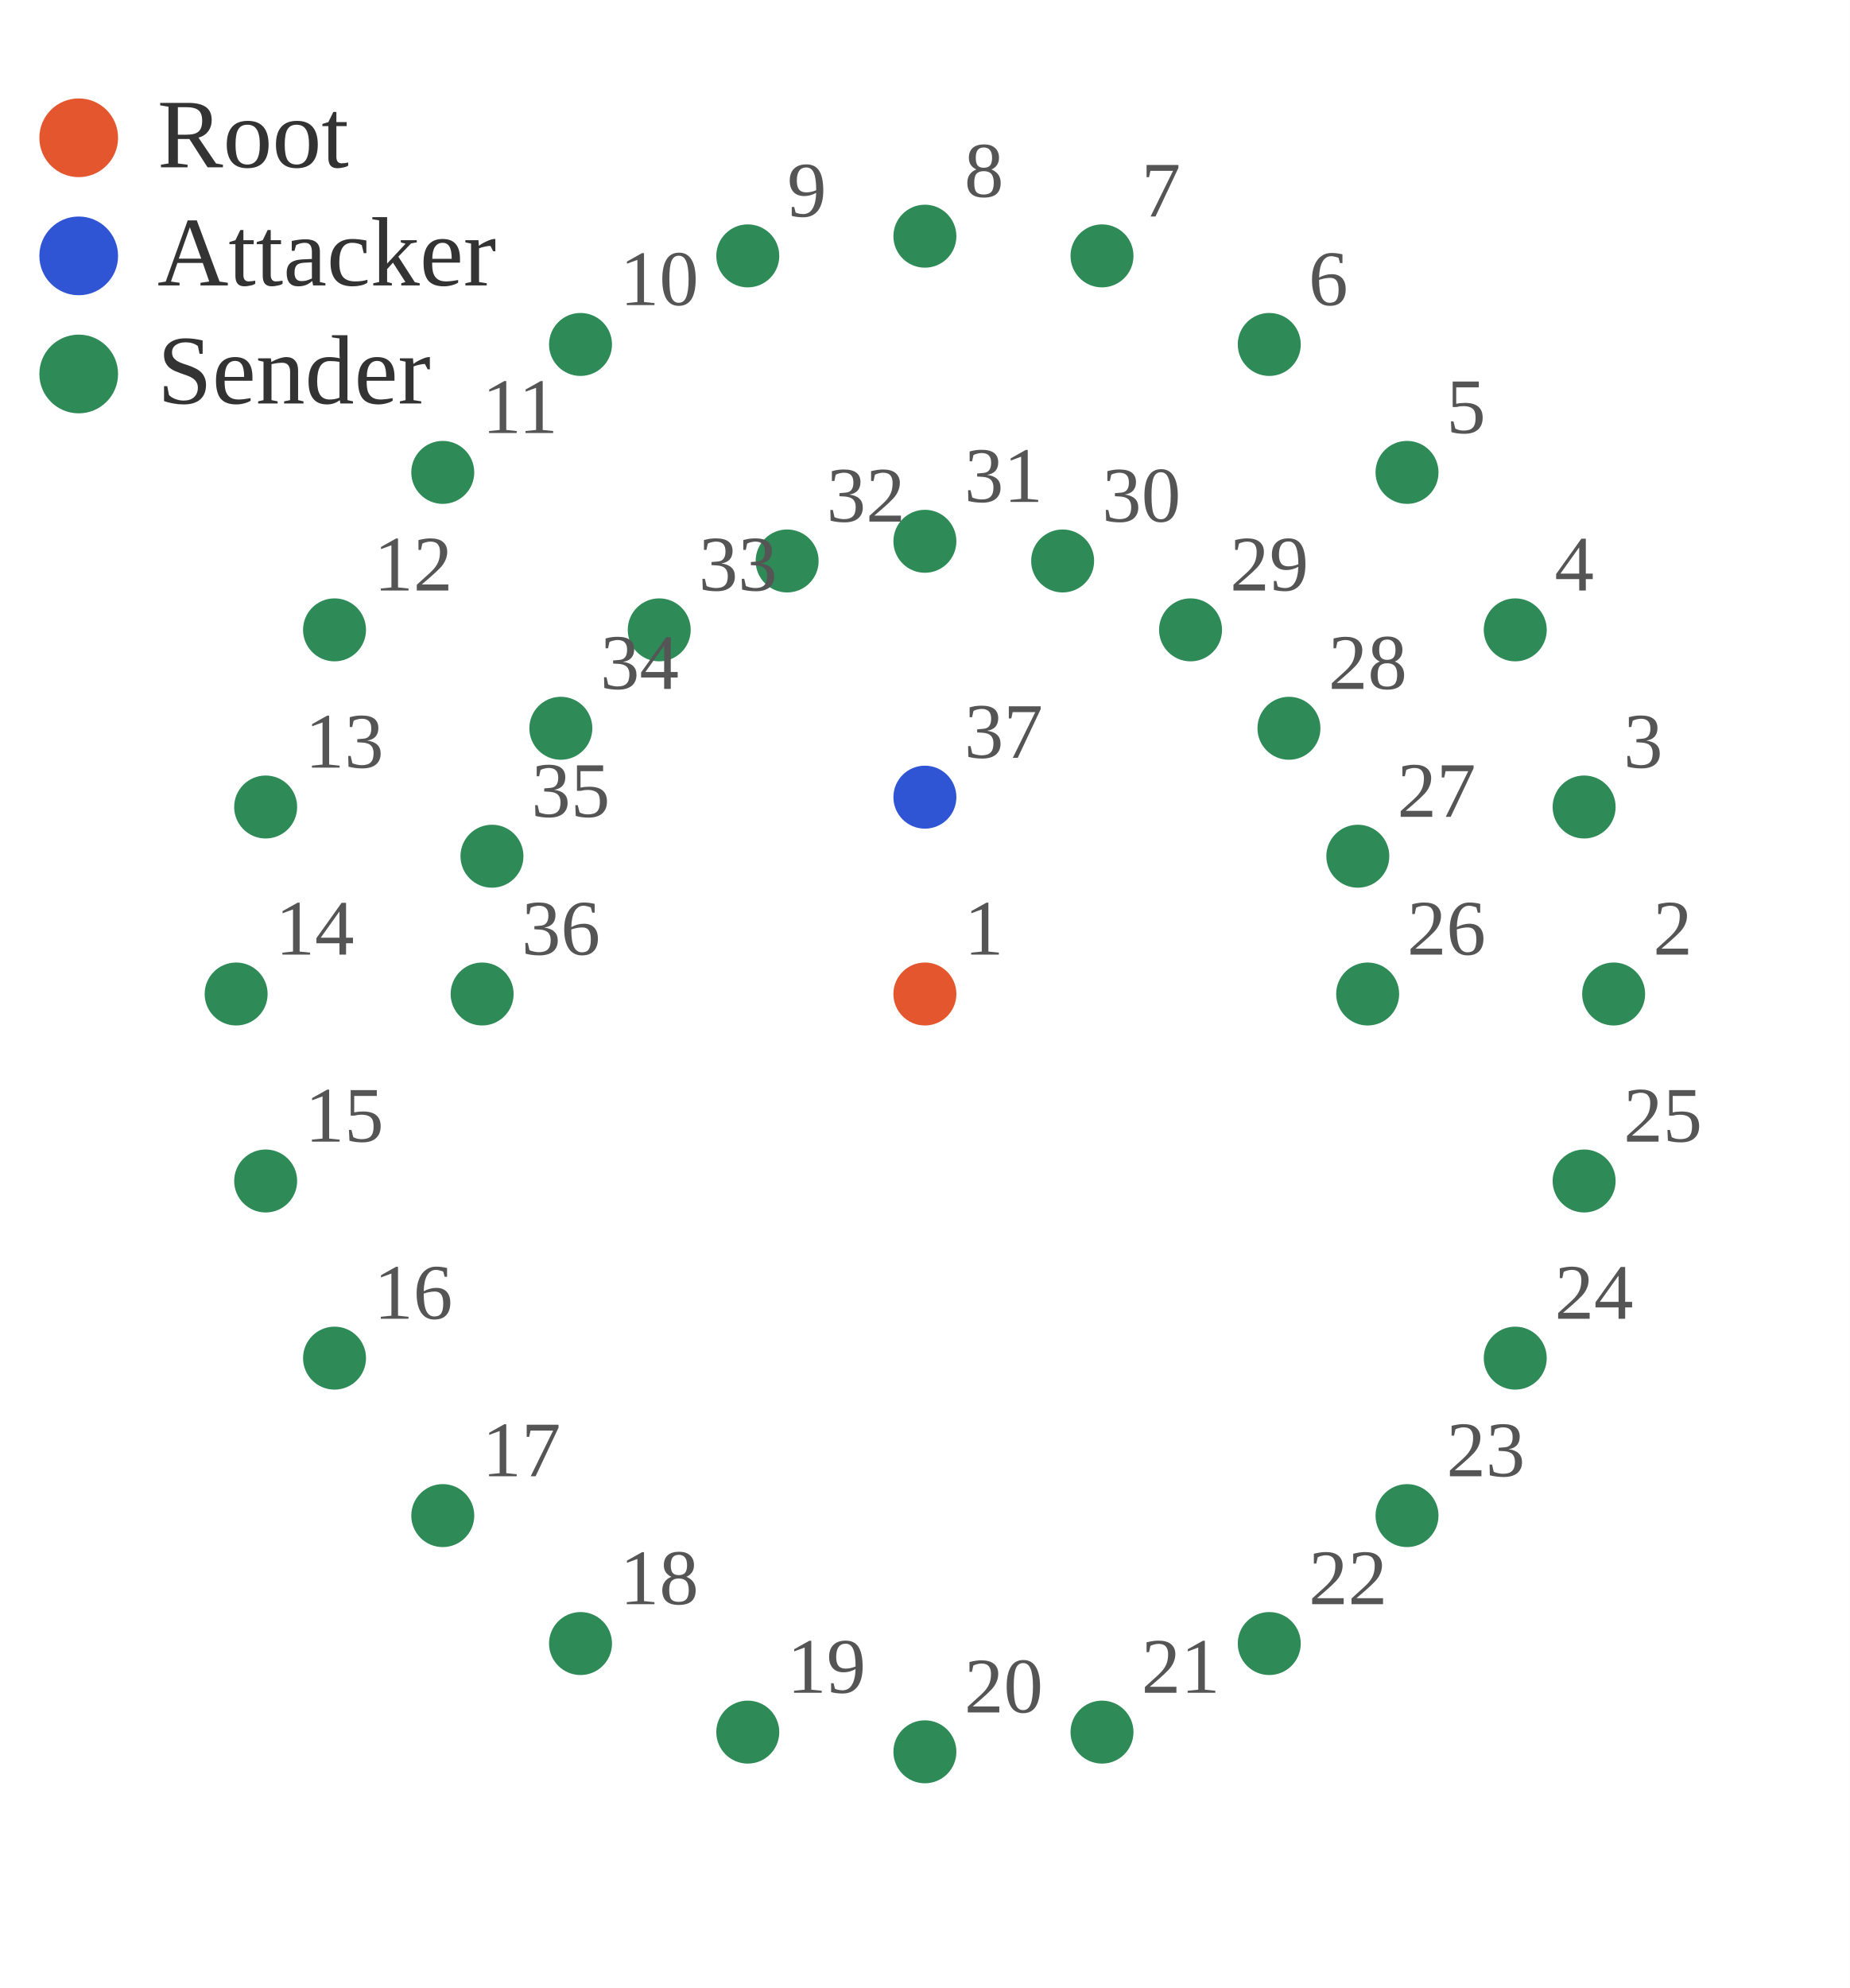
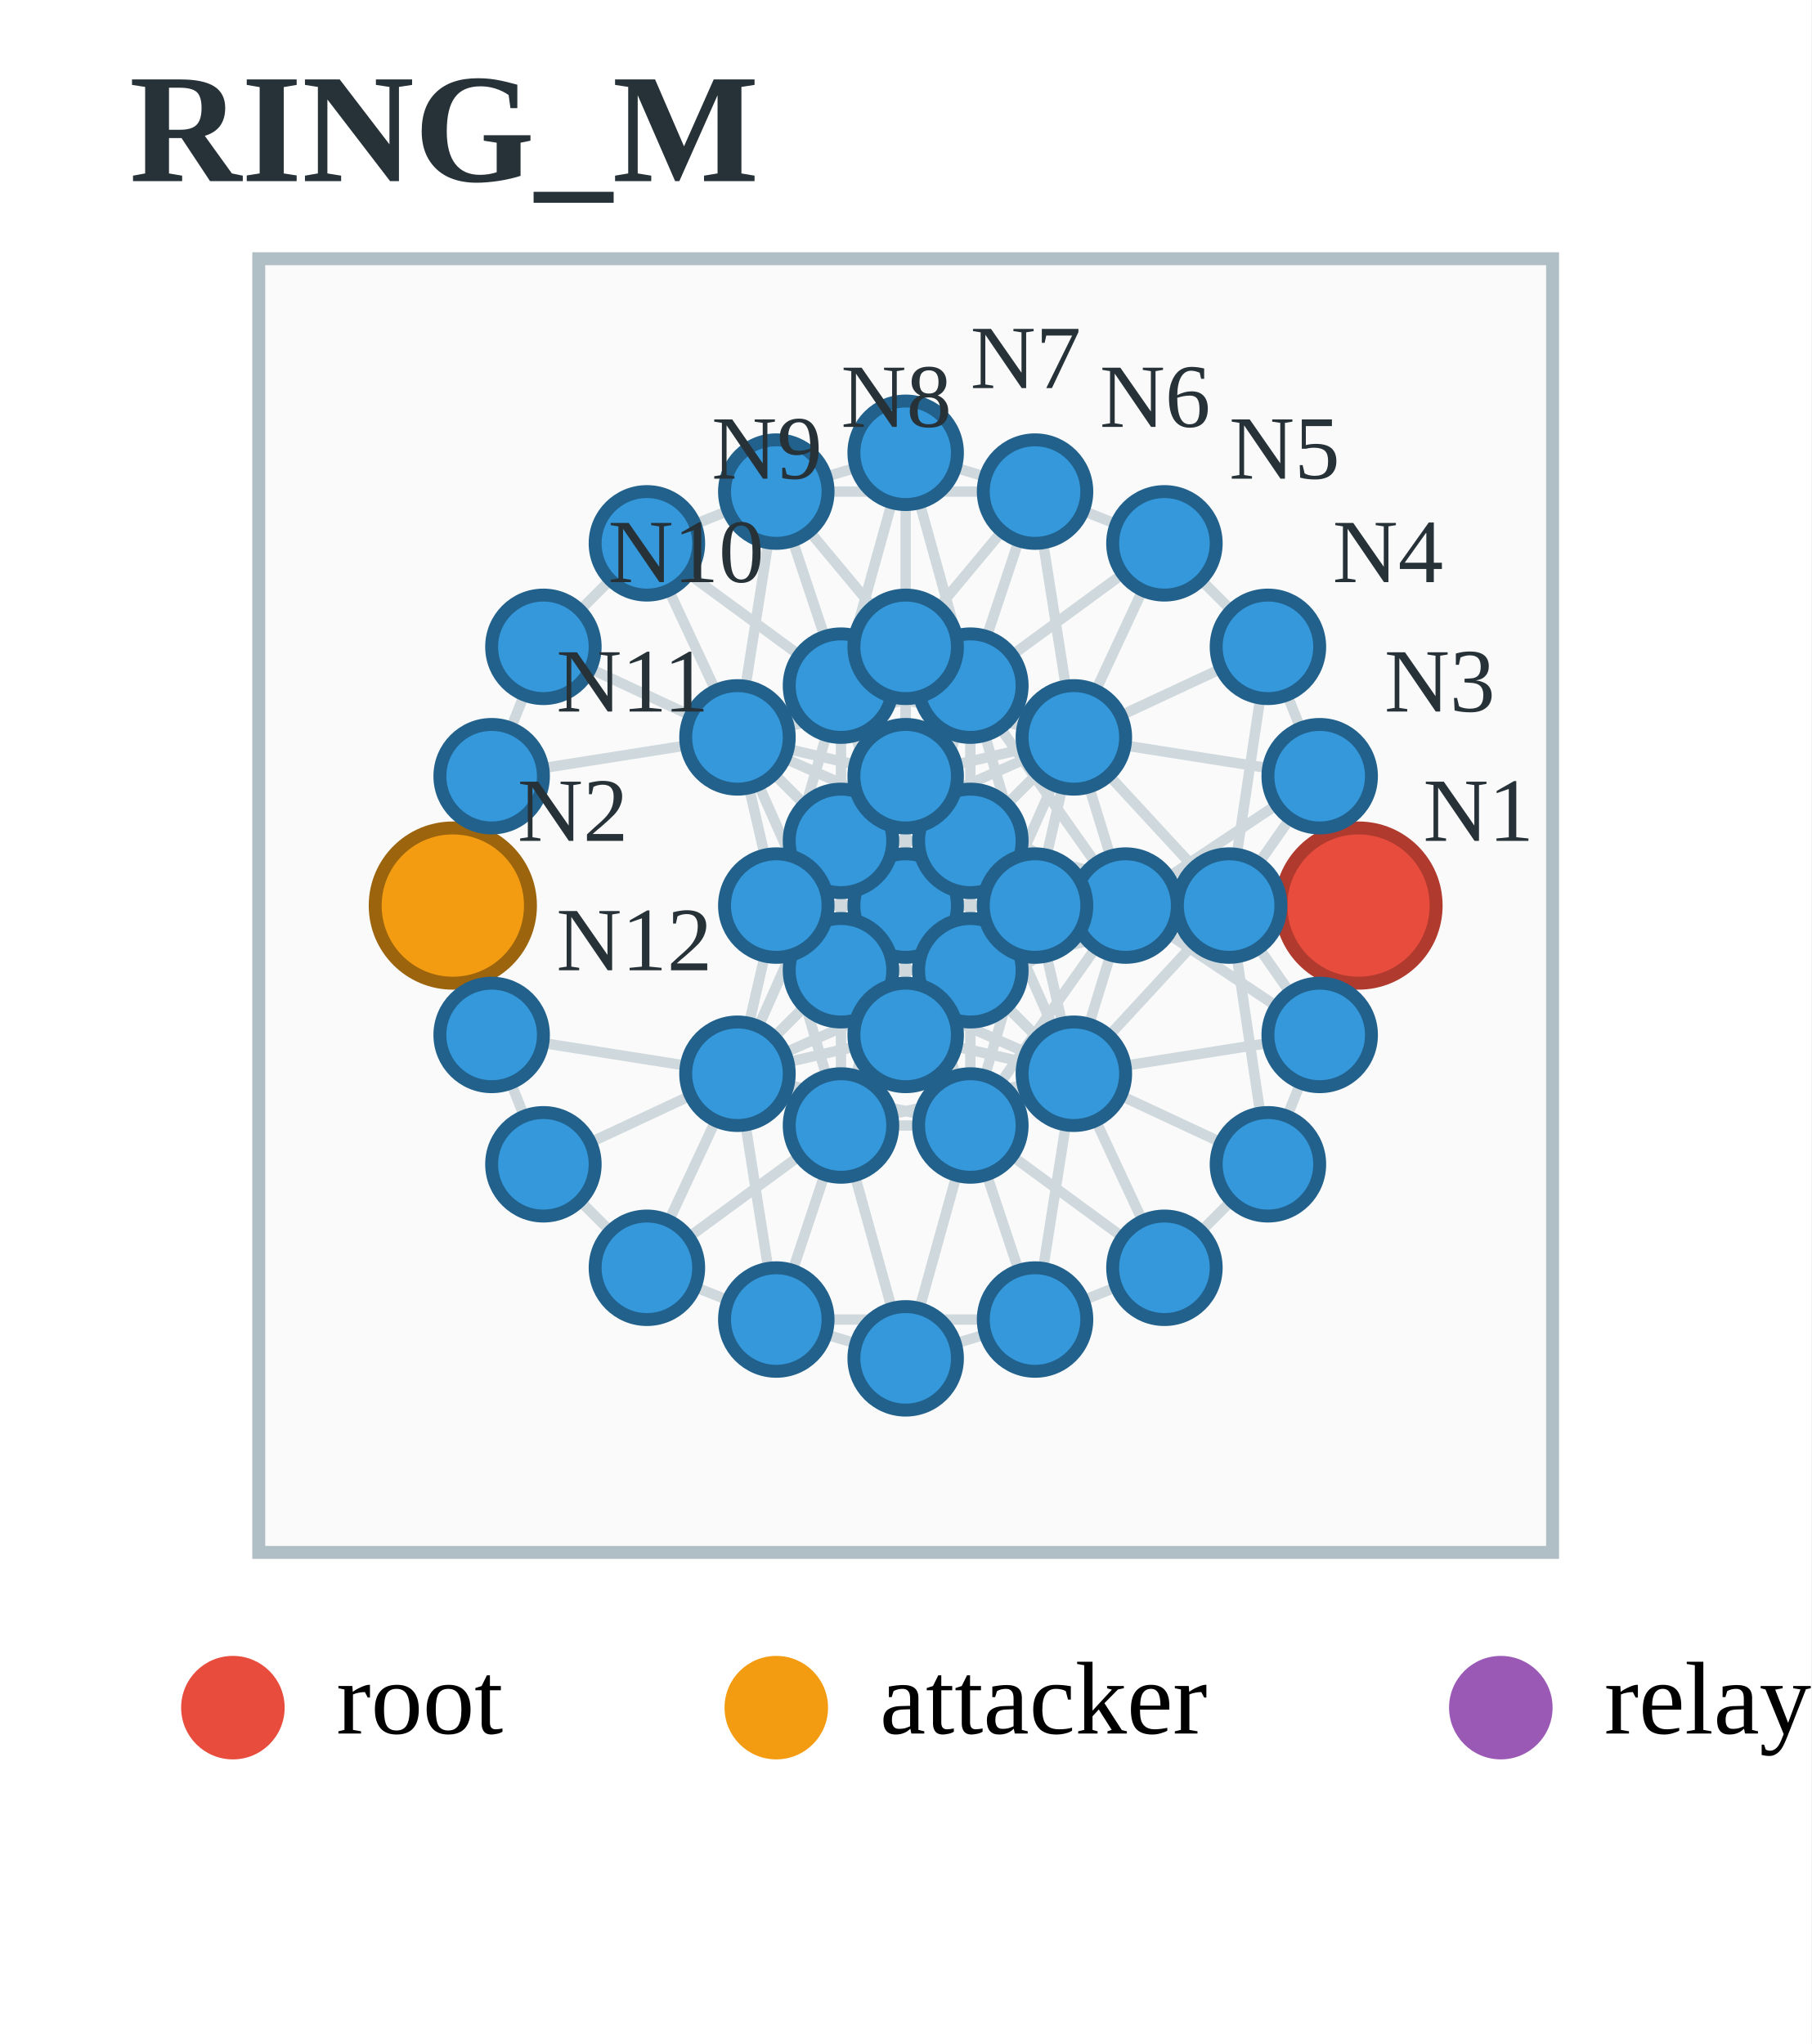
- <svg xmlns="http://www.w3.org/2000/svg" width="188.0" height="202.0" viewBox="0 0 188.0 202.0">
-   <rect width="100%" height="100%" fill="white" />
-   <circle cx="8" cy="14" r="4" fill="#e4572e" />
-   <text x="16" y="17" font-size="10" fill="#333">Root</text>
-   <circle cx="8" cy="26" r="4" fill="#2f55d4" />
-   <text x="16" y="29" font-size="10" fill="#333">Attacker</text>
-   <circle cx="8" cy="38" r="4" fill="#2e8b57" />
-   <text x="16" y="41" font-size="10" fill="#333">Sender</text>
-   <circle cx="94.00" cy="101.00" r="3.2" fill="#e4572e" />
-   <text x="98.00" y="97.00" font-size="8" fill="#555">1</text>
-   <circle cx="164.00" cy="101.00" r="3.2" fill="#2e8b57" />
-   <text x="168.00" y="97.00" font-size="8" fill="#555">2</text>
-   <circle cx="161.00" cy="82.00" r="3.2" fill="#2e8b57" />
-   <text x="165.00" y="78.00" font-size="8" fill="#555">3</text>
-   <circle cx="154.00" cy="64.00" r="3.2" fill="#2e8b57" />
-   <text x="158.00" y="60.00" font-size="8" fill="#555">4</text>
-   <circle cx="143.00" cy="48.00" r="3.2" fill="#2e8b57" />
-   <text x="147.00" y="44.00" font-size="8" fill="#555">5</text>
-   <circle cx="129.00" cy="35.00" r="3.2" fill="#2e8b57" />
-   <text x="133.00" y="31.00" font-size="8" fill="#555">6</text>
-   <circle cx="112.00" cy="26.00" r="3.2" fill="#2e8b57" />
-   <text x="116.00" y="22.00" font-size="8" fill="#555">7</text>
-   <circle cx="94.00" cy="24.00" r="3.2" fill="#2e8b57" />
-   <text x="98.00" y="20.00" font-size="8" fill="#555">8</text>
-   <circle cx="76.00" cy="26.00" r="3.2" fill="#2e8b57" />
-   <text x="80.00" y="22.00" font-size="8" fill="#555">9</text>
-   <circle cx="59.00" cy="35.00" r="3.2" fill="#2e8b57" />
-   <text x="63.00" y="31.00" font-size="8" fill="#555">10</text>
-   <circle cx="45.00" cy="48.00" r="3.2" fill="#2e8b57" />
-   <text x="49.00" y="44.00" font-size="8" fill="#555">11</text>
-   <circle cx="34.00" cy="64.00" r="3.2" fill="#2e8b57" />
-   <text x="38.00" y="60.00" font-size="8" fill="#555">12</text>
-   <circle cx="27.00" cy="82.00" r="3.2" fill="#2e8b57" />
-   <text x="31.00" y="78.00" font-size="8" fill="#555">13</text>
-   <circle cx="24.00" cy="101.00" r="3.2" fill="#2e8b57" />
-   <text x="28.00" y="97.00" font-size="8" fill="#555">14</text>
-   <circle cx="27.00" cy="120.00" r="3.2" fill="#2e8b57" />
-   <text x="31.00" y="116.00" font-size="8" fill="#555">15</text>
-   <circle cx="34.00" cy="138.00" r="3.2" fill="#2e8b57" />
-   <text x="38.00" y="134.00" font-size="8" fill="#555">16</text>
-   <circle cx="45.00" cy="154.00" r="3.2" fill="#2e8b57" />
-   <text x="49.00" y="150.00" font-size="8" fill="#555">17</text>
-   <circle cx="59.00" cy="167.00" r="3.2" fill="#2e8b57" />
-   <text x="63.00" y="163.00" font-size="8" fill="#555">18</text>
-   <circle cx="76.00" cy="176.00" r="3.2" fill="#2e8b57" />
-   <text x="80.00" y="172.00" font-size="8" fill="#555">19</text>
-   <circle cx="94.00" cy="178.00" r="3.2" fill="#2e8b57" />
-   <text x="98.00" y="174.00" font-size="8" fill="#555">20</text>
-   <circle cx="112.00" cy="176.00" r="3.2" fill="#2e8b57" />
-   <text x="116.00" y="172.00" font-size="8" fill="#555">21</text>
-   <circle cx="129.00" cy="167.00" r="3.2" fill="#2e8b57" />
-   <text x="133.00" y="163.00" font-size="8" fill="#555">22</text>
-   <circle cx="143.00" cy="154.00" r="3.2" fill="#2e8b57" />
-   <text x="147.00" y="150.00" font-size="8" fill="#555">23</text>
-   <circle cx="154.00" cy="138.00" r="3.2" fill="#2e8b57" />
-   <text x="158.00" y="134.00" font-size="8" fill="#555">24</text>
-   <circle cx="161.00" cy="120.00" r="3.2" fill="#2e8b57" />
-   <text x="165.00" y="116.00" font-size="8" fill="#555">25</text>
-   <circle cx="139.00" cy="101.00" r="3.2" fill="#2e8b57" />
-   <text x="143.00" y="97.00" font-size="8" fill="#555">26</text>
-   <circle cx="138.00" cy="87.00" r="3.2" fill="#2e8b57" />
-   <text x="142.00" y="83.00" font-size="8" fill="#555">27</text>
-   <circle cx="131.00" cy="74.00" r="3.2" fill="#2e8b57" />
-   <text x="135.00" y="70.00" font-size="8" fill="#555">28</text>
-   <circle cx="121.00" cy="64.00" r="3.2" fill="#2e8b57" />
-   <text x="125.00" y="60.00" font-size="8" fill="#555">29</text>
-   <circle cx="108.00" cy="57.00" r="3.2" fill="#2e8b57" />
-   <text x="112.00" y="53.00" font-size="8" fill="#555">30</text>
-   <circle cx="94.00" cy="55.00" r="3.2" fill="#2e8b57" />
-   <text x="98.00" y="51.00" font-size="8" fill="#555">31</text>
-   <circle cx="80.00" cy="57.00" r="3.2" fill="#2e8b57" />
-   <text x="84.00" y="53.00" font-size="8" fill="#555">32</text>
-   <circle cx="67.00" cy="64.00" r="3.2" fill="#2e8b57" />
-   <text x="71.00" y="60.00" font-size="8" fill="#555">33</text>
-   <circle cx="57.00" cy="74.00" r="3.2" fill="#2e8b57" />
-   <text x="61.00" y="70.00" font-size="8" fill="#555">34</text>
-   <circle cx="50.00" cy="87.00" r="3.2" fill="#2e8b57" />
-   <text x="54.00" y="83.00" font-size="8" fill="#555">35</text>
-   <circle cx="49.00" cy="101.00" r="3.2" fill="#2e8b57" />
-   <text x="53.00" y="97.00" font-size="8" fill="#555">36</text>
-   <circle cx="94.00" cy="81.00" r="3.2" fill="#2f55d4" />
-   <text x="98.00" y="77.00" font-size="8" fill="#555">37</text>
+ <svg xmlns="http://www.w3.org/2000/svg" width="140" height="158" viewBox="0 0 140 158">
+   <rect x="0" y="0" width="140" height="158" fill="#ffffff" />
+   <text x="10" y="14" font-size="12" font-weight="700" fill="#263238">RING_M</text>
+   <rect x="20" y="20" width="100" height="100" fill="#fafafa" stroke="#b0bec5" stroke-width="1" />
+   <line x1="105.00" y1="70.00" x2="102.00" y2="60.00" stroke="#cfd8dc" stroke-width="0.8" />
+   <line x1="105.00" y1="70.00" x2="102.00" y2="80.00" stroke="#cfd8dc" stroke-width="0.8" />
+   <line x1="105.00" y1="70.00" x2="87.00" y2="70.00" stroke="#cfd8dc" stroke-width="0.8" />
+   <line x1="105.00" y1="70.00" x2="95.00" y2="70.00" stroke="#cfd8dc" stroke-width="0.8" />
+   <line x1="35.00" y1="70.00" x2="38.00" y2="60.00" stroke="#cfd8dc" stroke-width="0.8" />
+   <line x1="35.00" y1="70.00" x2="38.00" y2="80.00" stroke="#cfd8dc" stroke-width="0.8" />
+   <line x1="102.00" y1="60.00" x2="98.00" y2="50.00" stroke="#cfd8dc" stroke-width="0.8" />
+   <line x1="102.00" y1="60.00" x2="102.00" y2="80.00" stroke="#cfd8dc" stroke-width="0.8" />
+   <line x1="102.00" y1="60.00" x2="87.00" y2="70.00" stroke="#cfd8dc" stroke-width="0.8" />
+   <line x1="102.00" y1="60.00" x2="95.00" y2="70.00" stroke="#cfd8dc" stroke-width="0.8" />
+   <line x1="102.00" y1="60.00" x2="83.00" y2="57.00" stroke="#cfd8dc" stroke-width="0.8" />
+   <line x1="98.00" y1="50.00" x2="90.00" y2="42.00" stroke="#cfd8dc" stroke-width="0.8" />
+   <line x1="98.00" y1="50.00" x2="95.00" y2="70.00" stroke="#cfd8dc" stroke-width="0.8" />
+   <line x1="98.00" y1="50.00" x2="83.00" y2="57.00" stroke="#cfd8dc" stroke-width="0.8" />
+   <line x1="90.00" y1="42.00" x2="80.00" y2="38.00" stroke="#cfd8dc" stroke-width="0.8" />
+   <line x1="90.00" y1="42.00" x2="83.00" y2="57.00" stroke="#cfd8dc" stroke-width="0.8" />
+   <line x1="90.00" y1="42.00" x2="75.00" y2="53.00" stroke="#cfd8dc" stroke-width="0.8" />
+   <line x1="80.00" y1="38.00" x2="70.00" y2="35.00" stroke="#cfd8dc" stroke-width="0.8" />
+   <line x1="80.00" y1="38.00" x2="60.00" y2="38.00" stroke="#cfd8dc" stroke-width="0.8" />
+   <line x1="80.00" y1="38.00" x2="83.00" y2="57.00" stroke="#cfd8dc" stroke-width="0.8" />
+   <line x1="80.00" y1="38.00" x2="75.00" y2="53.00" stroke="#cfd8dc" stroke-width="0.8" />
+   <line x1="80.00" y1="38.00" x2="70.00" y2="50.00" stroke="#cfd8dc" stroke-width="0.8" />
+   <line x1="70.00" y1="35.00" x2="60.00" y2="38.00" stroke="#cfd8dc" stroke-width="0.8" />
+   <line x1="70.00" y1="35.00" x2="75.00" y2="53.00" stroke="#cfd8dc" stroke-width="0.8" />
+   <line x1="70.00" y1="35.00" x2="65.00" y2="53.00" stroke="#cfd8dc" stroke-width="0.8" />
+   <line x1="70.00" y1="35.00" x2="70.00" y2="50.00" stroke="#cfd8dc" stroke-width="0.8" />
+   <line x1="60.00" y1="38.00" x2="50.00" y2="42.00" stroke="#cfd8dc" stroke-width="0.8" />
+   <line x1="60.00" y1="38.00" x2="57.00" y2="57.00" stroke="#cfd8dc" stroke-width="0.8" />
+   <line x1="60.00" y1="38.00" x2="65.00" y2="53.00" stroke="#cfd8dc" stroke-width="0.8" />
+   <line x1="60.00" y1="38.00" x2="70.00" y2="50.00" stroke="#cfd8dc" stroke-width="0.8" />
+   <line x1="50.00" y1="42.00" x2="42.00" y2="50.00" stroke="#cfd8dc" stroke-width="0.8" />
+   <line x1="50.00" y1="42.00" x2="57.00" y2="57.00" stroke="#cfd8dc" stroke-width="0.8" />
+   <line x1="50.00" y1="42.00" x2="65.00" y2="53.00" stroke="#cfd8dc" stroke-width="0.8" />
+   <line x1="42.00" y1="50.00" x2="38.00" y2="60.00" stroke="#cfd8dc" stroke-width="0.8" />
+   <line x1="42.00" y1="50.00" x2="57.00" y2="57.00" stroke="#cfd8dc" stroke-width="0.8" />
+   <line x1="38.00" y1="60.00" x2="38.00" y2="80.00" stroke="#cfd8dc" stroke-width="0.8" />
+   <line x1="38.00" y1="60.00" x2="57.00" y2="57.00" stroke="#cfd8dc" stroke-width="0.8" />
+   <line x1="38.00" y1="80.00" x2="42.00" y2="90.00" stroke="#cfd8dc" stroke-width="0.8" />
+   <line x1="38.00" y1="80.00" x2="57.00" y2="83.00" stroke="#cfd8dc" stroke-width="0.8" />
+   <line x1="42.00" y1="90.00" x2="50.00" y2="98.00" stroke="#cfd8dc" stroke-width="0.8" />
+   <line x1="42.00" y1="90.00" x2="57.00" y2="83.00" stroke="#cfd8dc" stroke-width="0.8" />
+   <line x1="50.00" y1="98.00" x2="60.00" y2="102.00" stroke="#cfd8dc" stroke-width="0.8" />
+   <line x1="50.00" y1="98.00" x2="57.00" y2="83.00" stroke="#cfd8dc" stroke-width="0.8" />
+   <line x1="50.00" y1="98.00" x2="65.00" y2="87.00" stroke="#cfd8dc" stroke-width="0.8" />
+   <line x1="60.00" y1="102.00" x2="70.00" y2="105.00" stroke="#cfd8dc" stroke-width="0.8" />
+   <line x1="60.00" y1="102.00" x2="80.00" y2="102.00" stroke="#cfd8dc" stroke-width="0.8" />
+   <line x1="60.00" y1="102.00" x2="57.00" y2="83.00" stroke="#cfd8dc" stroke-width="0.8" />
+   <line x1="60.00" y1="102.00" x2="65.00" y2="87.00" stroke="#cfd8dc" stroke-width="0.8" />
+   <line x1="70.00" y1="105.00" x2="80.00" y2="102.00" stroke="#cfd8dc" stroke-width="0.8" />
+   <line x1="70.00" y1="105.00" x2="75.00" y2="87.00" stroke="#cfd8dc" stroke-width="0.8" />
+   <line x1="70.00" y1="105.00" x2="65.00" y2="87.00" stroke="#cfd8dc" stroke-width="0.8" />
+   <line x1="80.00" y1="102.00" x2="90.00" y2="98.00" stroke="#cfd8dc" stroke-width="0.8" />
+   <line x1="80.00" y1="102.00" x2="83.00" y2="83.00" stroke="#cfd8dc" stroke-width="0.8" />
+   <line x1="80.00" y1="102.00" x2="75.00" y2="87.00" stroke="#cfd8dc" stroke-width="0.8" />
+   <line x1="90.00" y1="98.00" x2="98.00" y2="90.00" stroke="#cfd8dc" stroke-width="0.8" />
+   <line x1="90.00" y1="98.00" x2="83.00" y2="83.00" stroke="#cfd8dc" stroke-width="0.8" />
+   <line x1="90.00" y1="98.00" x2="75.00" y2="87.00" stroke="#cfd8dc" stroke-width="0.8" />
+   <line x1="98.00" y1="90.00" x2="102.00" y2="80.00" stroke="#cfd8dc" stroke-width="0.8" />
+   <line x1="98.00" y1="90.00" x2="95.00" y2="70.00" stroke="#cfd8dc" stroke-width="0.8" />
+   <line x1="98.00" y1="90.00" x2="83.00" y2="83.00" stroke="#cfd8dc" stroke-width="0.8" />
+   <line x1="102.00" y1="80.00" x2="87.00" y2="70.00" stroke="#cfd8dc" stroke-width="0.8" />
+   <line x1="102.00" y1="80.00" x2="95.00" y2="70.00" stroke="#cfd8dc" stroke-width="0.8" />
+   <line x1="102.00" y1="80.00" x2="83.00" y2="83.00" stroke="#cfd8dc" stroke-width="0.8" />
+   <line x1="87.00" y1="70.00" x2="95.00" y2="70.00" stroke="#cfd8dc" stroke-width="0.8" />
+   <line x1="87.00" y1="70.00" x2="83.00" y2="57.00" stroke="#cfd8dc" stroke-width="0.8" />
+   <line x1="87.00" y1="70.00" x2="83.00" y2="83.00" stroke="#cfd8dc" stroke-width="0.8" />
+   <line x1="87.00" y1="70.00" x2="75.00" y2="53.00" stroke="#cfd8dc" stroke-width="0.8" />
+   <line x1="87.00" y1="70.00" x2="75.00" y2="87.00" stroke="#cfd8dc" stroke-width="0.8" />
+   <line x1="87.00" y1="70.00" x2="70.00" y2="70.00" stroke="#cfd8dc" stroke-width="0.8" />
+   <line x1="87.00" y1="70.00" x2="75.00" y2="75.00" stroke="#cfd8dc" stroke-width="0.8" />
+   <line x1="87.00" y1="70.00" x2="75.00" y2="65.00" stroke="#cfd8dc" stroke-width="0.8" />
+   <line x1="87.00" y1="70.00" x2="70.00" y2="60.00" stroke="#cfd8dc" stroke-width="0.8" />
+   <line x1="87.00" y1="70.00" x2="70.00" y2="80.00" stroke="#cfd8dc" stroke-width="0.8" />
+   <line x1="87.00" y1="70.00" x2="80.00" y2="70.00" stroke="#cfd8dc" stroke-width="0.8" />
+   <line x1="95.00" y1="70.00" x2="83.00" y2="57.00" stroke="#cfd8dc" stroke-width="0.8" />
+   <line x1="95.00" y1="70.00" x2="83.00" y2="83.00" stroke="#cfd8dc" stroke-width="0.8" />
+   <line x1="95.00" y1="70.00" x2="75.00" y2="75.00" stroke="#cfd8dc" stroke-width="0.8" />
+   <line x1="95.00" y1="70.00" x2="75.00" y2="65.00" stroke="#cfd8dc" stroke-width="0.8" />
+   <line x1="95.00" y1="70.00" x2="80.00" y2="70.00" stroke="#cfd8dc" stroke-width="0.8" />
+   <line x1="83.00" y1="57.00" x2="75.00" y2="53.00" stroke="#cfd8dc" stroke-width="0.8" />
+   <line x1="83.00" y1="57.00" x2="65.00" y2="53.00" stroke="#cfd8dc" stroke-width="0.8" />
+   <line x1="83.00" y1="57.00" x2="70.00" y2="70.00" stroke="#cfd8dc" stroke-width="0.8" />
+   <line x1="83.00" y1="57.00" x2="65.00" y2="65.00" stroke="#cfd8dc" stroke-width="0.8" />
+   <line x1="83.00" y1="57.00" x2="75.00" y2="75.00" stroke="#cfd8dc" stroke-width="0.8" />
+   <line x1="83.00" y1="57.00" x2="75.00" y2="65.00" stroke="#cfd8dc" stroke-width="0.8" />
+   <line x1="83.00" y1="57.00" x2="70.00" y2="60.00" stroke="#cfd8dc" stroke-width="0.8" />
+   <line x1="83.00" y1="57.00" x2="80.00" y2="70.00" stroke="#cfd8dc" stroke-width="0.8" />
+   <line x1="83.00" y1="57.00" x2="70.00" y2="50.00" stroke="#cfd8dc" stroke-width="0.8" />
+   <line x1="83.00" y1="83.00" x2="75.00" y2="87.00" stroke="#cfd8dc" stroke-width="0.8" />
+   <line x1="83.00" y1="83.00" x2="65.00" y2="87.00" stroke="#cfd8dc" stroke-width="0.8" />
+   <line x1="83.00" y1="83.00" x2="70.00" y2="70.00" stroke="#cfd8dc" stroke-width="0.8" />
+   <line x1="83.00" y1="83.00" x2="75.00" y2="75.00" stroke="#cfd8dc" stroke-width="0.8" />
+   <line x1="83.00" y1="83.00" x2="75.00" y2="65.00" stroke="#cfd8dc" stroke-width="0.8" />
+   <line x1="83.00" y1="83.00" x2="65.00" y2="75.00" stroke="#cfd8dc" stroke-width="0.8" />
+   <line x1="83.00" y1="83.00" x2="70.00" y2="80.00" stroke="#cfd8dc" stroke-width="0.8" />
+   <line x1="83.00" y1="83.00" x2="80.00" y2="70.00" stroke="#cfd8dc" stroke-width="0.8" />
+   <line x1="57.00" y1="57.00" x2="75.00" y2="53.00" stroke="#cfd8dc" stroke-width="0.8" />
+   <line x1="57.00" y1="57.00" x2="65.00" y2="53.00" stroke="#cfd8dc" stroke-width="0.8" />
+   <line x1="57.00" y1="57.00" x2="70.00" y2="70.00" stroke="#cfd8dc" stroke-width="0.8" />
+   <line x1="57.00" y1="57.00" x2="65.00" y2="65.00" stroke="#cfd8dc" stroke-width="0.8" />
+   <line x1="57.00" y1="57.00" x2="75.00" y2="65.00" stroke="#cfd8dc" stroke-width="0.8" />
+   <line x1="57.00" y1="57.00" x2="65.00" y2="75.00" stroke="#cfd8dc" stroke-width="0.8" />
+   <line x1="57.00" y1="57.00" x2="70.00" y2="60.00" stroke="#cfd8dc" stroke-width="0.8" />
+   <line x1="57.00" y1="57.00" x2="60.00" y2="70.00" stroke="#cfd8dc" stroke-width="0.8" />
+   <line x1="57.00" y1="57.00" x2="70.00" y2="50.00" stroke="#cfd8dc" stroke-width="0.8" />
+   <line x1="57.00" y1="83.00" x2="75.00" y2="87.00" stroke="#cfd8dc" stroke-width="0.8" />
+   <line x1="57.00" y1="83.00" x2="65.00" y2="87.00" stroke="#cfd8dc" stroke-width="0.8" />
+   <line x1="57.00" y1="83.00" x2="70.00" y2="70.00" stroke="#cfd8dc" stroke-width="0.8" />
+   <line x1="57.00" y1="83.00" x2="65.00" y2="65.00" stroke="#cfd8dc" stroke-width="0.8" />
+   <line x1="57.00" y1="83.00" x2="75.00" y2="75.00" stroke="#cfd8dc" stroke-width="0.8" />
+   <line x1="57.00" y1="83.00" x2="65.00" y2="75.00" stroke="#cfd8dc" stroke-width="0.8" />
+   <line x1="57.00" y1="83.00" x2="70.00" y2="80.00" stroke="#cfd8dc" stroke-width="0.8" />
+   <line x1="57.00" y1="83.00" x2="60.00" y2="70.00" stroke="#cfd8dc" stroke-width="0.8" />
+   <line x1="75.00" y1="53.00" x2="65.00" y2="53.00" stroke="#cfd8dc" stroke-width="0.8" />
+   <line x1="75.00" y1="53.00" x2="70.00" y2="70.00" stroke="#cfd8dc" stroke-width="0.8" />
+   <line x1="75.00" y1="53.00" x2="65.00" y2="65.00" stroke="#cfd8dc" stroke-width="0.8" />
+   <line x1="75.00" y1="53.00" x2="75.00" y2="65.00" stroke="#cfd8dc" stroke-width="0.8" />
+   <line x1="75.00" y1="53.00" x2="70.00" y2="60.00" stroke="#cfd8dc" stroke-width="0.8" />
+   <line x1="75.00" y1="53.00" x2="80.00" y2="70.00" stroke="#cfd8dc" stroke-width="0.8" />
+   <line x1="75.00" y1="53.00" x2="70.00" y2="50.00" stroke="#cfd8dc" stroke-width="0.8" />
+   <line x1="65.00" y1="53.00" x2="70.00" y2="70.00" stroke="#cfd8dc" stroke-width="0.8" />
+   <line x1="65.00" y1="53.00" x2="65.00" y2="65.00" stroke="#cfd8dc" stroke-width="0.8" />
+   <line x1="65.00" y1="53.00" x2="75.00" y2="65.00" stroke="#cfd8dc" stroke-width="0.8" />
+   <line x1="65.00" y1="53.00" x2="70.00" y2="60.00" stroke="#cfd8dc" stroke-width="0.8" />
+   <line x1="65.00" y1="53.00" x2="60.00" y2="70.00" stroke="#cfd8dc" stroke-width="0.8" />
+   <line x1="65.00" y1="53.00" x2="70.00" y2="50.00" stroke="#cfd8dc" stroke-width="0.8" />
+   <line x1="75.00" y1="87.00" x2="65.00" y2="87.00" stroke="#cfd8dc" stroke-width="0.8" />
+   <line x1="75.00" y1="87.00" x2="70.00" y2="70.00" stroke="#cfd8dc" stroke-width="0.8" />
+   <line x1="75.00" y1="87.00" x2="75.00" y2="75.00" stroke="#cfd8dc" stroke-width="0.8" />
+   <line x1="75.00" y1="87.00" x2="65.00" y2="75.00" stroke="#cfd8dc" stroke-width="0.8" />
+   <line x1="75.00" y1="87.00" x2="70.00" y2="80.00" stroke="#cfd8dc" stroke-width="0.8" />
+   <line x1="75.00" y1="87.00" x2="80.00" y2="70.00" stroke="#cfd8dc" stroke-width="0.8" />
+   <line x1="65.00" y1="87.00" x2="70.00" y2="70.00" stroke="#cfd8dc" stroke-width="0.8" />
+   <line x1="65.00" y1="87.00" x2="75.00" y2="75.00" stroke="#cfd8dc" stroke-width="0.8" />
+   <line x1="65.00" y1="87.00" x2="65.00" y2="75.00" stroke="#cfd8dc" stroke-width="0.8" />
+   <line x1="65.00" y1="87.00" x2="70.00" y2="80.00" stroke="#cfd8dc" stroke-width="0.8" />
+   <line x1="65.00" y1="87.00" x2="60.00" y2="70.00" stroke="#cfd8dc" stroke-width="0.8" />
+   <line x1="70.00" y1="70.00" x2="65.00" y2="65.00" stroke="#cfd8dc" stroke-width="0.8" />
+   <line x1="70.00" y1="70.00" x2="75.00" y2="75.00" stroke="#cfd8dc" stroke-width="0.8" />
+   <line x1="70.00" y1="70.00" x2="75.00" y2="65.00" stroke="#cfd8dc" stroke-width="0.8" />
+   <line x1="70.00" y1="70.00" x2="65.00" y2="75.00" stroke="#cfd8dc" stroke-width="0.8" />
+   <line x1="70.00" y1="70.00" x2="70.00" y2="60.00" stroke="#cfd8dc" stroke-width="0.8" />
+   <line x1="70.00" y1="70.00" x2="70.00" y2="80.00" stroke="#cfd8dc" stroke-width="0.8" />
+   <line x1="70.00" y1="70.00" x2="60.00" y2="70.00" stroke="#cfd8dc" stroke-width="0.8" />
+   <line x1="70.00" y1="70.00" x2="80.00" y2="70.00" stroke="#cfd8dc" stroke-width="0.8" />
+   <line x1="70.00" y1="70.00" x2="70.00" y2="50.00" stroke="#cfd8dc" stroke-width="0.8" />
+   <line x1="65.00" y1="65.00" x2="75.00" y2="75.00" stroke="#cfd8dc" stroke-width="0.8" />
+   <line x1="65.00" y1="65.00" x2="75.00" y2="65.00" stroke="#cfd8dc" stroke-width="0.8" />
+   <line x1="65.00" y1="65.00" x2="65.00" y2="75.00" stroke="#cfd8dc" stroke-width="0.8" />
+   <line x1="65.00" y1="65.00" x2="70.00" y2="60.00" stroke="#cfd8dc" stroke-width="0.8" />
+   <line x1="65.00" y1="65.00" x2="70.00" y2="80.00" stroke="#cfd8dc" stroke-width="0.8" />
+   <line x1="65.00" y1="65.00" x2="60.00" y2="70.00" stroke="#cfd8dc" stroke-width="0.8" />
+   <line x1="65.00" y1="65.00" x2="80.00" y2="70.00" stroke="#cfd8dc" stroke-width="0.8" />
+   <line x1="65.00" y1="65.00" x2="70.00" y2="50.00" stroke="#cfd8dc" stroke-width="0.8" />
+   <line x1="75.00" y1="75.00" x2="75.00" y2="65.00" stroke="#cfd8dc" stroke-width="0.8" />
+   <line x1="75.00" y1="75.00" x2="65.00" y2="75.00" stroke="#cfd8dc" stroke-width="0.8" />
+   <line x1="75.00" y1="75.00" x2="70.00" y2="60.00" stroke="#cfd8dc" stroke-width="0.8" />
+   <line x1="75.00" y1="75.00" x2="70.00" y2="80.00" stroke="#cfd8dc" stroke-width="0.8" />
+   <line x1="75.00" y1="75.00" x2="60.00" y2="70.00" stroke="#cfd8dc" stroke-width="0.8" />
+   <line x1="75.00" y1="75.00" x2="80.00" y2="70.00" stroke="#cfd8dc" stroke-width="0.8" />
+   <line x1="75.00" y1="65.00" x2="65.00" y2="75.00" stroke="#cfd8dc" stroke-width="0.8" />
+   <line x1="75.00" y1="65.00" x2="70.00" y2="60.00" stroke="#cfd8dc" stroke-width="0.8" />
+   <line x1="75.00" y1="65.00" x2="70.00" y2="80.00" stroke="#cfd8dc" stroke-width="0.8" />
+   <line x1="75.00" y1="65.00" x2="60.00" y2="70.00" stroke="#cfd8dc" stroke-width="0.8" />
+   <line x1="75.00" y1="65.00" x2="80.00" y2="70.00" stroke="#cfd8dc" stroke-width="0.8" />
+   <line x1="75.00" y1="65.00" x2="70.00" y2="50.00" stroke="#cfd8dc" stroke-width="0.8" />
+   <line x1="65.00" y1="75.00" x2="70.00" y2="60.00" stroke="#cfd8dc" stroke-width="0.8" />
+   <line x1="65.00" y1="75.00" x2="70.00" y2="80.00" stroke="#cfd8dc" stroke-width="0.8" />
+   <line x1="65.00" y1="75.00" x2="60.00" y2="70.00" stroke="#cfd8dc" stroke-width="0.8" />
+   <line x1="65.00" y1="75.00" x2="80.00" y2="70.00" stroke="#cfd8dc" stroke-width="0.8" />
+   <line x1="70.00" y1="60.00" x2="70.00" y2="80.00" stroke="#cfd8dc" stroke-width="0.8" />
+   <line x1="70.00" y1="60.00" x2="60.00" y2="70.00" stroke="#cfd8dc" stroke-width="0.8" />
+   <line x1="70.00" y1="60.00" x2="80.00" y2="70.00" stroke="#cfd8dc" stroke-width="0.8" />
+   <line x1="70.00" y1="60.00" x2="70.00" y2="50.00" stroke="#cfd8dc" stroke-width="0.8" />
+   <line x1="70.00" y1="80.00" x2="60.00" y2="70.00" stroke="#cfd8dc" stroke-width="0.8" />
+   <line x1="70.00" y1="80.00" x2="80.00" y2="70.00" stroke="#cfd8dc" stroke-width="0.8" />
+   <line x1="60.00" y1="70.00" x2="80.00" y2="70.00" stroke="#cfd8dc" stroke-width="0.8" />
+   <circle cx="105.00" cy="70.00" r="6" fill="#e74c3c" stroke="#b03a2e" stroke-width="1.0" />
+   <circle cx="35.00" cy="70.00" r="6" fill="#f39c12" stroke="#9c640c" stroke-width="1.0" />
+   <circle cx="102.00" cy="60.00" r="4" fill="#3498db" stroke="#21618c" stroke-width="1.0" />
+   <circle cx="98.00" cy="50.00" r="4" fill="#3498db" stroke="#21618c" stroke-width="1.0" />
+   <circle cx="90.00" cy="42.00" r="4" fill="#3498db" stroke="#21618c" stroke-width="1.0" />
+   <circle cx="80.00" cy="38.00" r="4" fill="#3498db" stroke="#21618c" stroke-width="1.0" />
+   <circle cx="70.00" cy="35.00" r="4" fill="#3498db" stroke="#21618c" stroke-width="1.0" />
+   <circle cx="60.00" cy="38.00" r="4" fill="#3498db" stroke="#21618c" stroke-width="1.0" />
+   <circle cx="50.00" cy="42.00" r="4" fill="#3498db" stroke="#21618c" stroke-width="1.0" />
+   <circle cx="42.00" cy="50.00" r="4" fill="#3498db" stroke="#21618c" stroke-width="1.0" />
+   <circle cx="38.00" cy="60.00" r="4" fill="#3498db" stroke="#21618c" stroke-width="1.0" />
+   <circle cx="38.00" cy="80.00" r="4" fill="#3498db" stroke="#21618c" stroke-width="1.0" />
+   <circle cx="42.00" cy="90.00" r="4" fill="#3498db" stroke="#21618c" stroke-width="1.0" />
+   <circle cx="50.00" cy="98.00" r="4" fill="#3498db" stroke="#21618c" stroke-width="1.0" />
+   <circle cx="60.00" cy="102.00" r="4" fill="#3498db" stroke="#21618c" stroke-width="1.0" />
+   <circle cx="70.00" cy="105.00" r="4" fill="#3498db" stroke="#21618c" stroke-width="1.0" />
+   <circle cx="80.00" cy="102.00" r="4" fill="#3498db" stroke="#21618c" stroke-width="1.0" />
+   <circle cx="90.00" cy="98.00" r="4" fill="#3498db" stroke="#21618c" stroke-width="1.0" />
+   <circle cx="98.00" cy="90.00" r="4" fill="#3498db" stroke="#21618c" stroke-width="1.0" />
+   <circle cx="102.00" cy="80.00" r="4" fill="#3498db" stroke="#21618c" stroke-width="1.0" />
+   <circle cx="87.00" cy="70.00" r="4" fill="#3498db" stroke="#21618c" stroke-width="1.0" />
+   <circle cx="95.00" cy="70.00" r="4" fill="#3498db" stroke="#21618c" stroke-width="1.0" />
+   <circle cx="83.00" cy="57.00" r="4" fill="#3498db" stroke="#21618c" stroke-width="1.0" />
+   <circle cx="83.00" cy="83.00" r="4" fill="#3498db" stroke="#21618c" stroke-width="1.0" />
+   <circle cx="57.00" cy="57.00" r="4" fill="#3498db" stroke="#21618c" stroke-width="1.0" />
+   <circle cx="57.00" cy="83.00" r="4" fill="#3498db" stroke="#21618c" stroke-width="1.0" />
+   <circle cx="75.00" cy="53.00" r="4" fill="#3498db" stroke="#21618c" stroke-width="1.0" />
+   <circle cx="65.00" cy="53.00" r="4" fill="#3498db" stroke="#21618c" stroke-width="1.0" />
+   <circle cx="75.00" cy="87.00" r="4" fill="#3498db" stroke="#21618c" stroke-width="1.0" />
+   <circle cx="65.00" cy="87.00" r="4" fill="#3498db" stroke="#21618c" stroke-width="1.0" />
+   <circle cx="70.00" cy="70.00" r="4" fill="#3498db" stroke="#21618c" stroke-width="1.0" />
+   <circle cx="65.00" cy="65.00" r="4" fill="#3498db" stroke="#21618c" stroke-width="1.0" />
+   <circle cx="75.00" cy="75.00" r="4" fill="#3498db" stroke="#21618c" stroke-width="1.0" />
+   <circle cx="75.00" cy="65.00" r="4" fill="#3498db" stroke="#21618c" stroke-width="1.0" />
+   <circle cx="65.00" cy="75.00" r="4" fill="#3498db" stroke="#21618c" stroke-width="1.0" />
+   <circle cx="70.00" cy="60.00" r="4" fill="#3498db" stroke="#21618c" stroke-width="1.0" />
+   <circle cx="70.00" cy="80.00" r="4" fill="#3498db" stroke="#21618c" stroke-width="1.0" />
+   <circle cx="60.00" cy="70.00" r="4" fill="#3498db" stroke="#21618c" stroke-width="1.0" />
+   <circle cx="80.00" cy="70.00" r="4" fill="#3498db" stroke="#21618c" stroke-width="1.0" />
+   <circle cx="70.00" cy="50.00" r="4" fill="#3498db" stroke="#21618c" stroke-width="1.0" />
+   <text x="110.00" y="65.00" font-size="7" fill="#263238">N1</text>
+   <text x="40.00" y="65.00" font-size="7" fill="#263238">N2</text>
+   <text x="107.00" y="55.00" font-size="7" fill="#263238">N3</text>
+   <text x="103.00" y="45.00" font-size="7" fill="#263238">N4</text>
+   <text x="95.00" y="37.00" font-size="7" fill="#263238">N5</text>
+   <text x="85.00" y="33.00" font-size="7" fill="#263238">N6</text>
+   <text x="75.00" y="30.00" font-size="7" fill="#263238">N7</text>
+   <text x="65.00" y="33.00" font-size="7" fill="#263238">N8</text>
+   <text x="55.00" y="37.00" font-size="7" fill="#263238">N9</text>
+   <text x="47.00" y="45.00" font-size="7" fill="#263238">N10</text>
+   <text x="43.00" y="55.00" font-size="7" fill="#263238">N11</text>
+   <text x="43.00" y="75.00" font-size="7" fill="#263238">N12</text>
+   <g transform="translate(10,124)">
+     <circle cx="8" cy="8" r="4" fill="#e74c3c" />
+     <text x="16" y="10" font-size="8">root</text>
+     <circle cx="50" cy="8" r="4" fill="#f39c12" />
+     <text x="58" y="10" font-size="8">attacker</text>
+     <circle cx="106" cy="8" r="4" fill="#9b59b6" />
+     <text x="114" y="10" font-size="8">relay</text>
+     <circle cx="150" cy="8" r="4" fill="#3498db" />
+     <text x="158" y="10" font-size="8">sender</text>
+   </g>
</svg>
